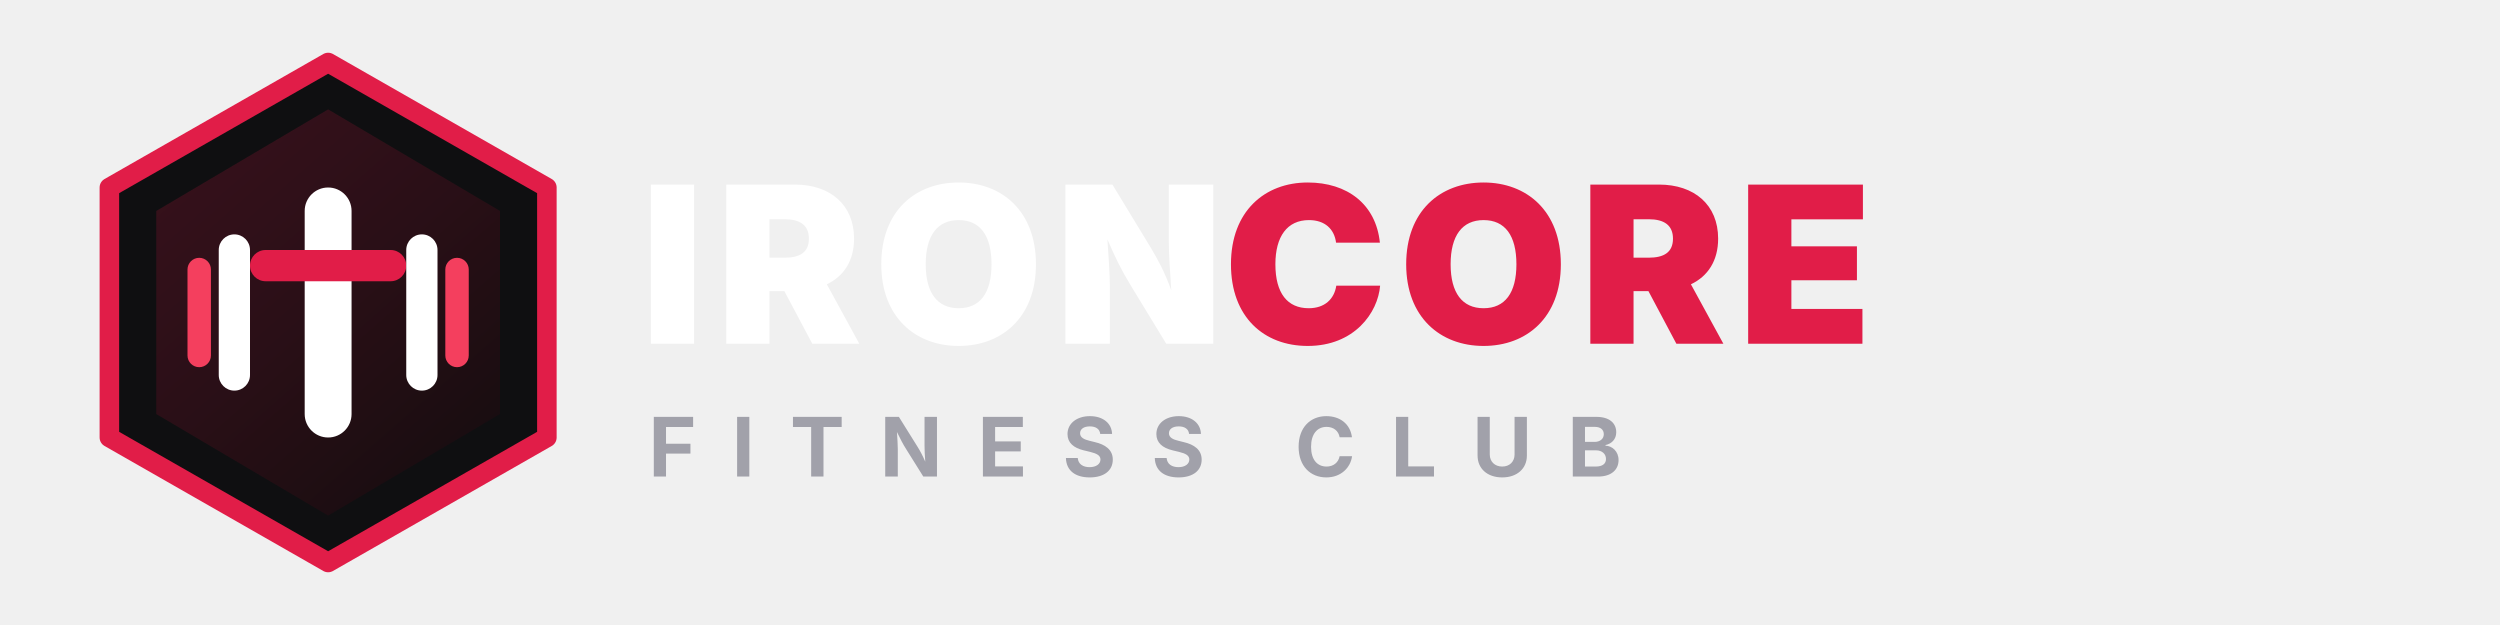
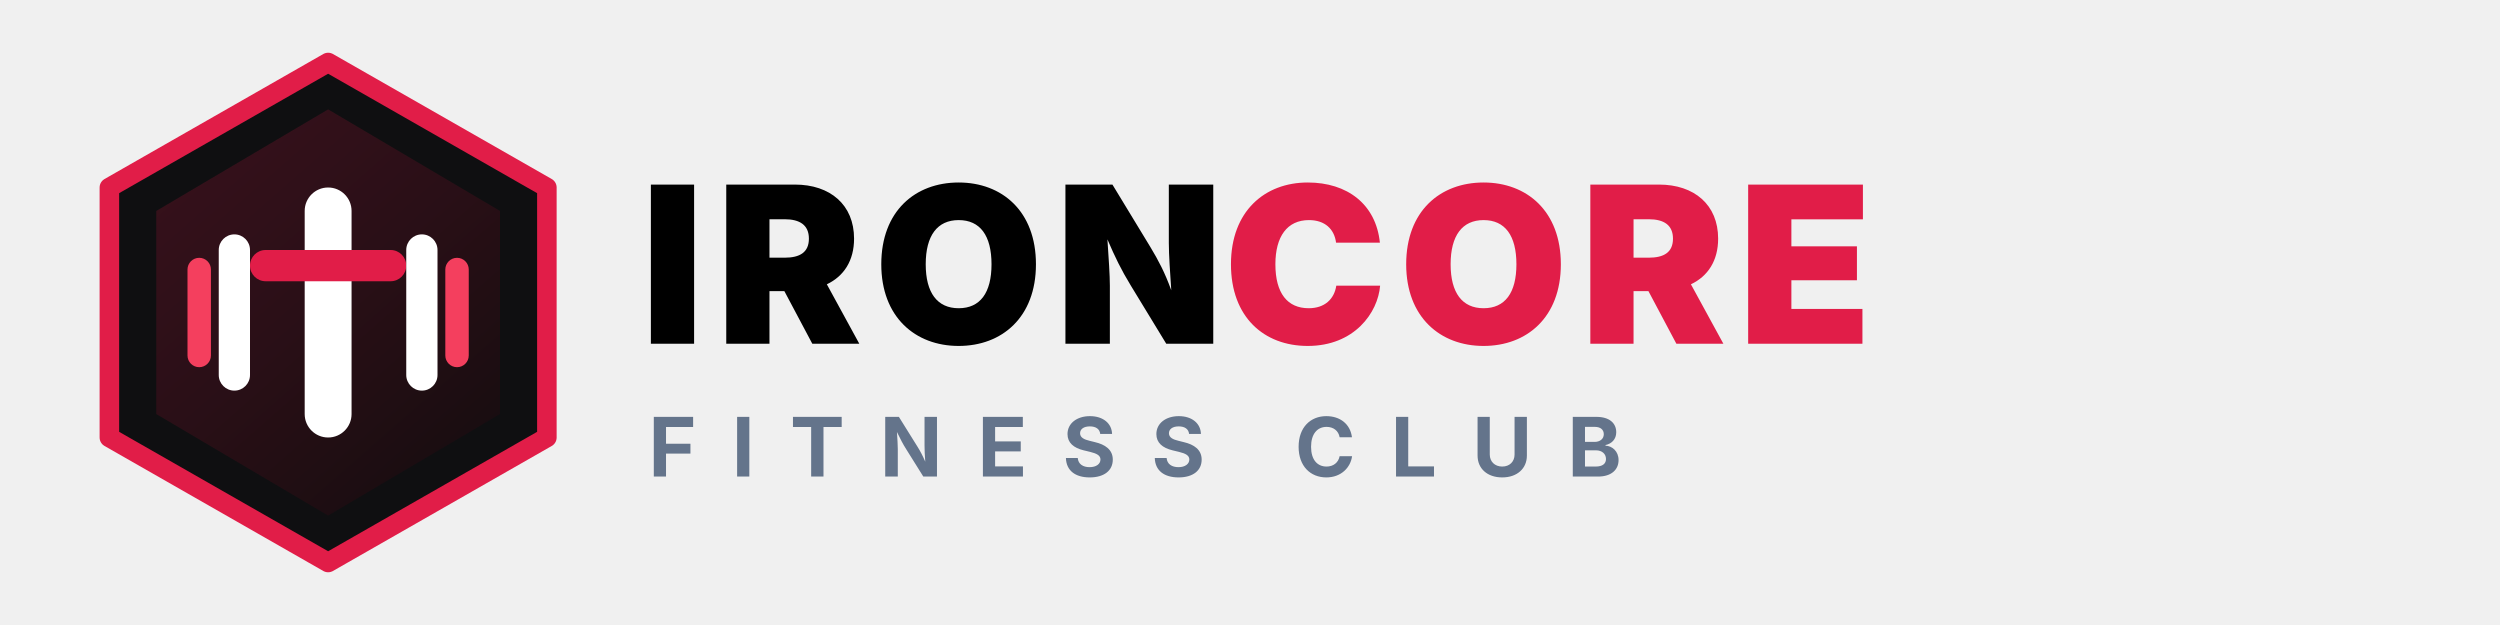
<svg xmlns="http://www.w3.org/2000/svg" viewBox="0 0 320 80" fill="none">
  <g transform="translate(10, 8)">
    <path d="M32 0 L60 16 L60 48 L32 64 L4 48 L4 16 Z" fill="#0f0f11" stroke="#e11d48" stroke-width="2.5" stroke-linejoin="round" />
    <path d="M32 6 L54 19 L54 45 L32 58 L10 45 L10 19 Z" fill="url(#crest-grad)" fill-opacity="0.35" />
    <rect x="29" y="16" width="6" height="32" rx="3" fill="#ffffff" />
    <rect x="22" y="24" width="20" height="4" rx="2" fill="#e11d48" />
    <rect x="18" y="22" width="4" height="20" rx="2" fill="#ffffff" />
    <rect x="42" y="22" width="4" height="20" rx="2" fill="#ffffff" />
    <rect x="14" y="25" width="3" height="14" rx="1.5" fill="#f43f5e" />
    <rect x="47" y="25" width="3" height="14" rx="1.5" fill="#f43f5e" />
  </g>
-   <text x="82" y="44" fill="#ffffff" font-family="system-ui, -apple-system, sans-serif" font-size="28" font-weight="900" letter-spacing="1.5">IRON<tspan fill="#e11d48">CORE</tspan>
+   <text x="82" y="44" fill="#000000" font-family="system-ui, -apple-system, sans-serif" font-size="28" font-weight="900" letter-spacing="1.5">IRON<tspan fill="#e11d48">CORE</tspan>
  </text>
-   <text x="83" y="61" fill="#a1a1aa" font-family="system-ui, -apple-system, sans-serif" font-size="10.5" font-weight="700" letter-spacing="4.5">FITNESS CLUB</text>
+   <text x="83" y="61" fill="#64748b" font-family="system-ui, -apple-system, sans-serif" font-size="10.5" font-weight="700" letter-spacing="4.5">FITNESS CLUB</text>
  <defs>
    <linearGradient id="crest-grad" x1="4" y1="0" x2="60" y2="64" gradientUnits="userSpaceOnUse">
      <stop offset="0%" stop-color="#e11d48" stop-opacity="0.6" />
      <stop offset="100%" stop-color="#000000" stop-opacity="0.9" />
    </linearGradient>
  </defs>
</svg>
